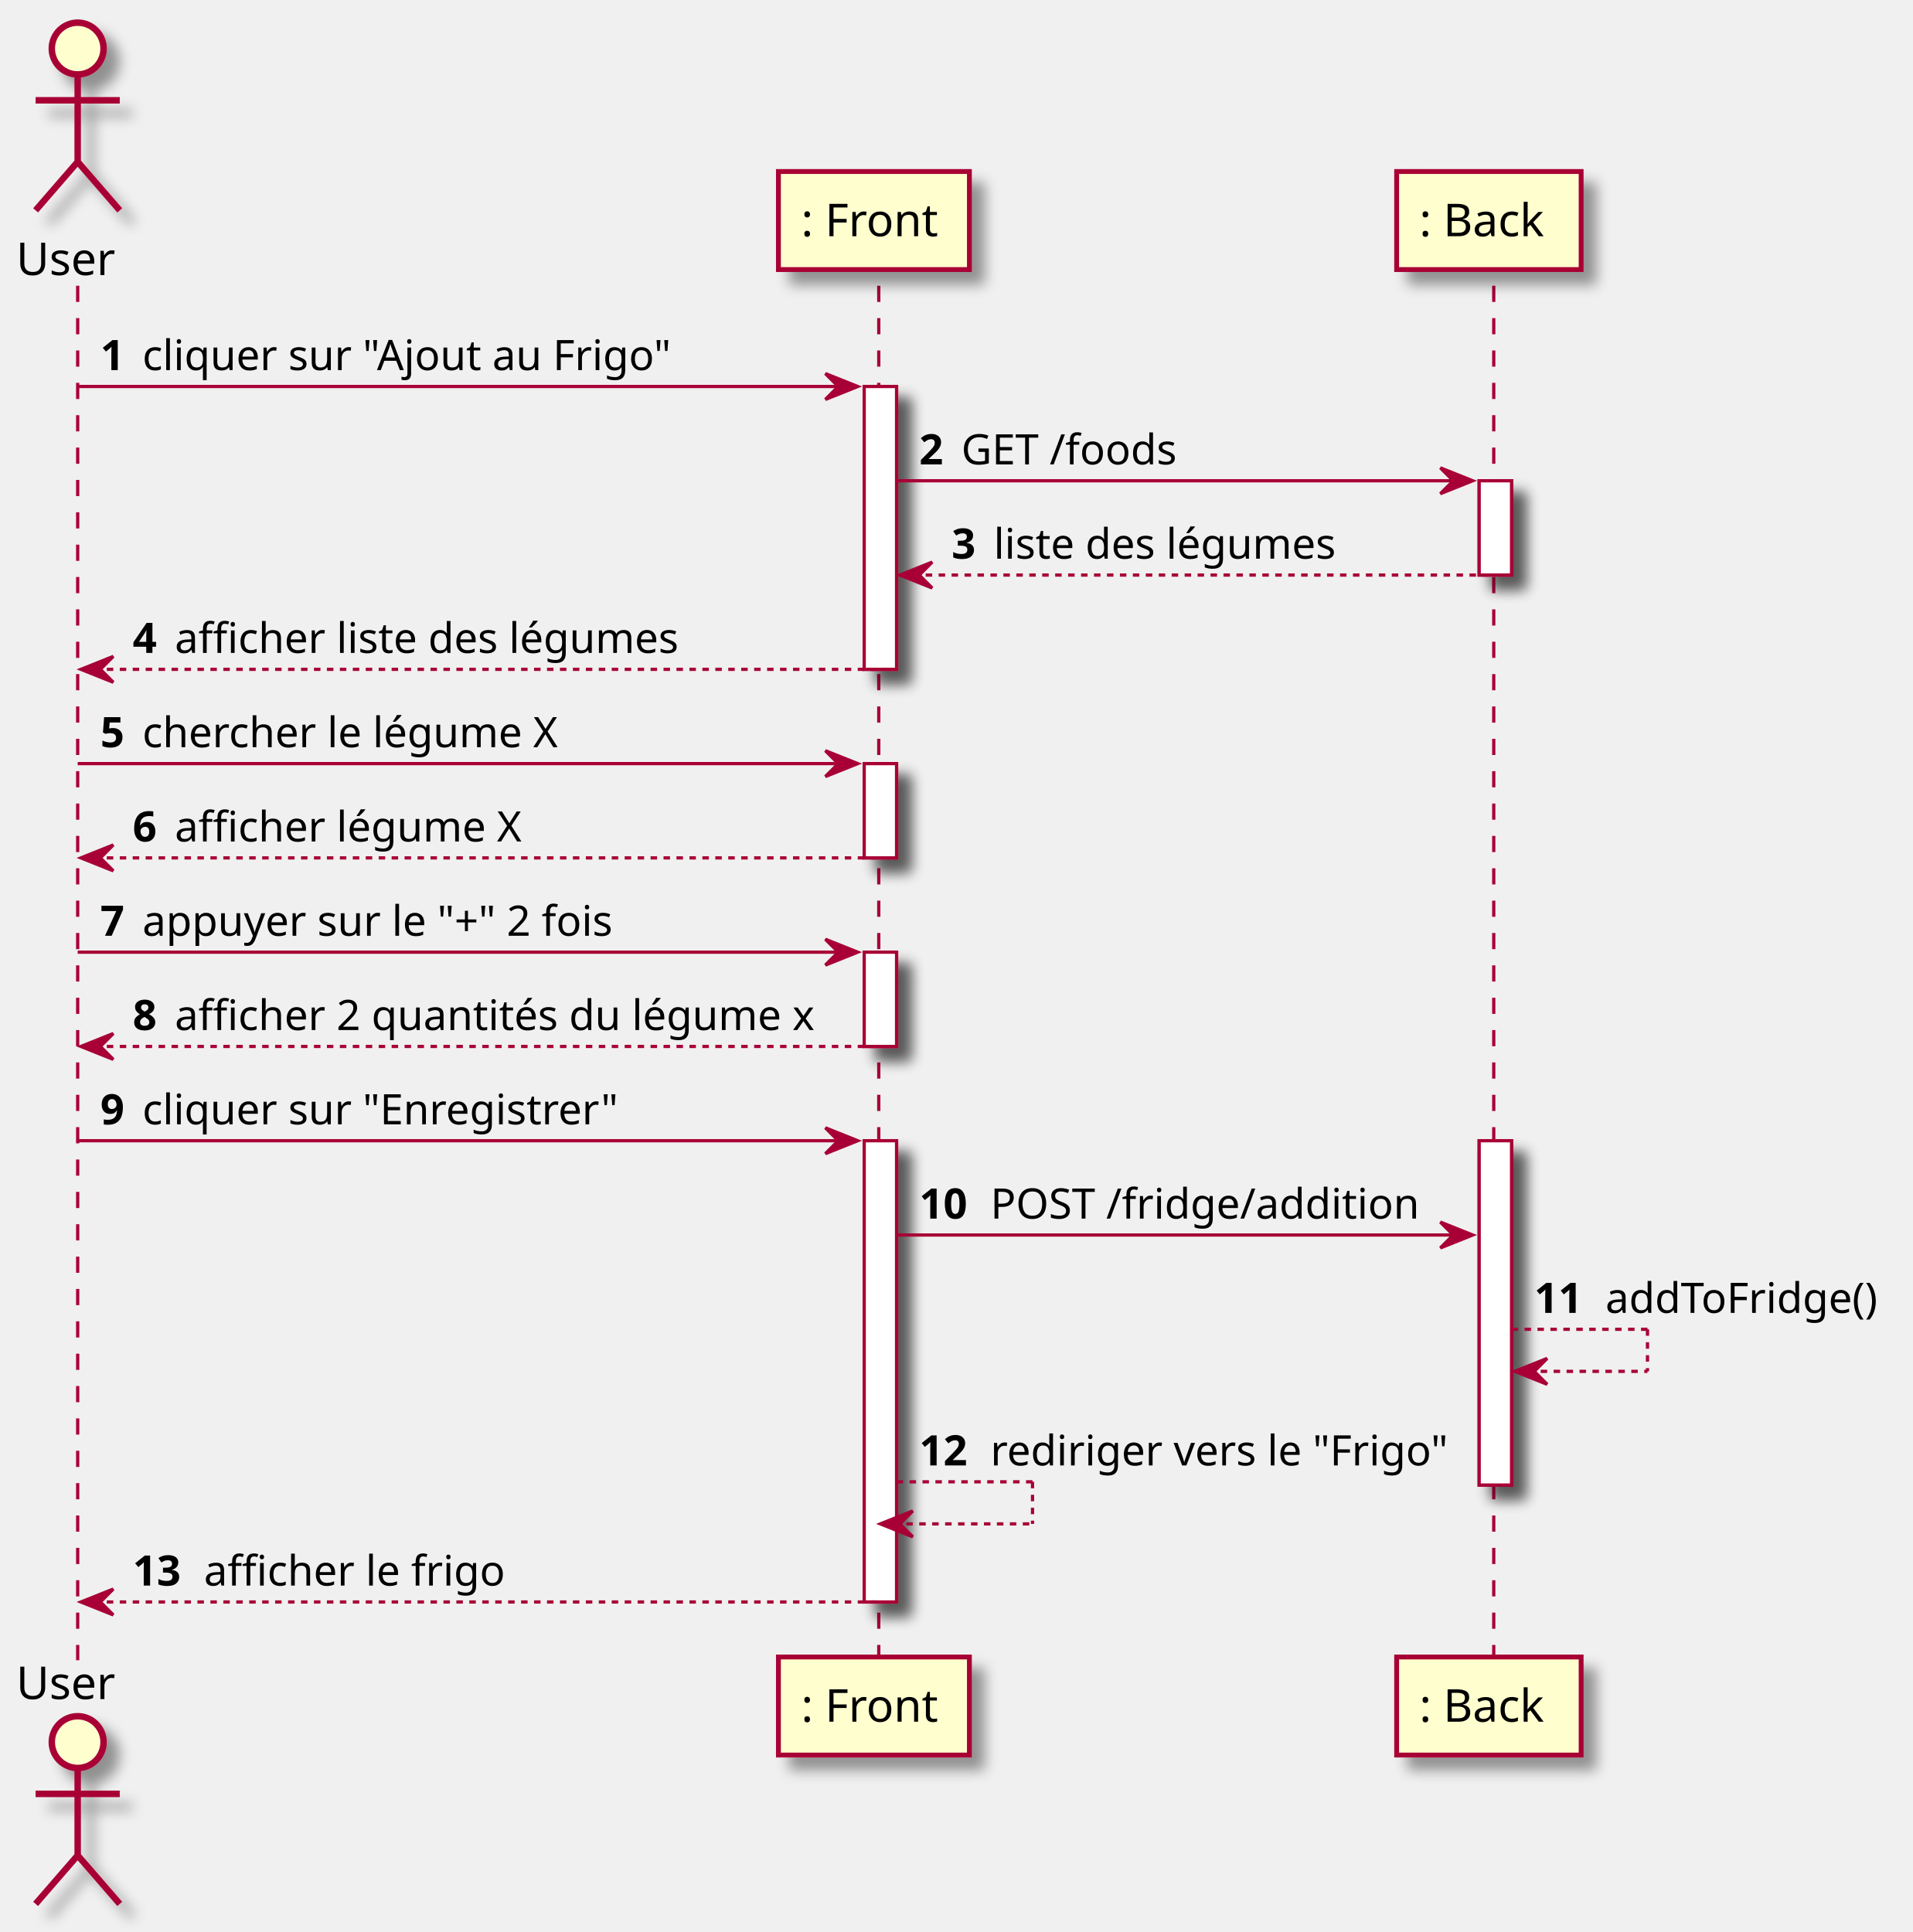
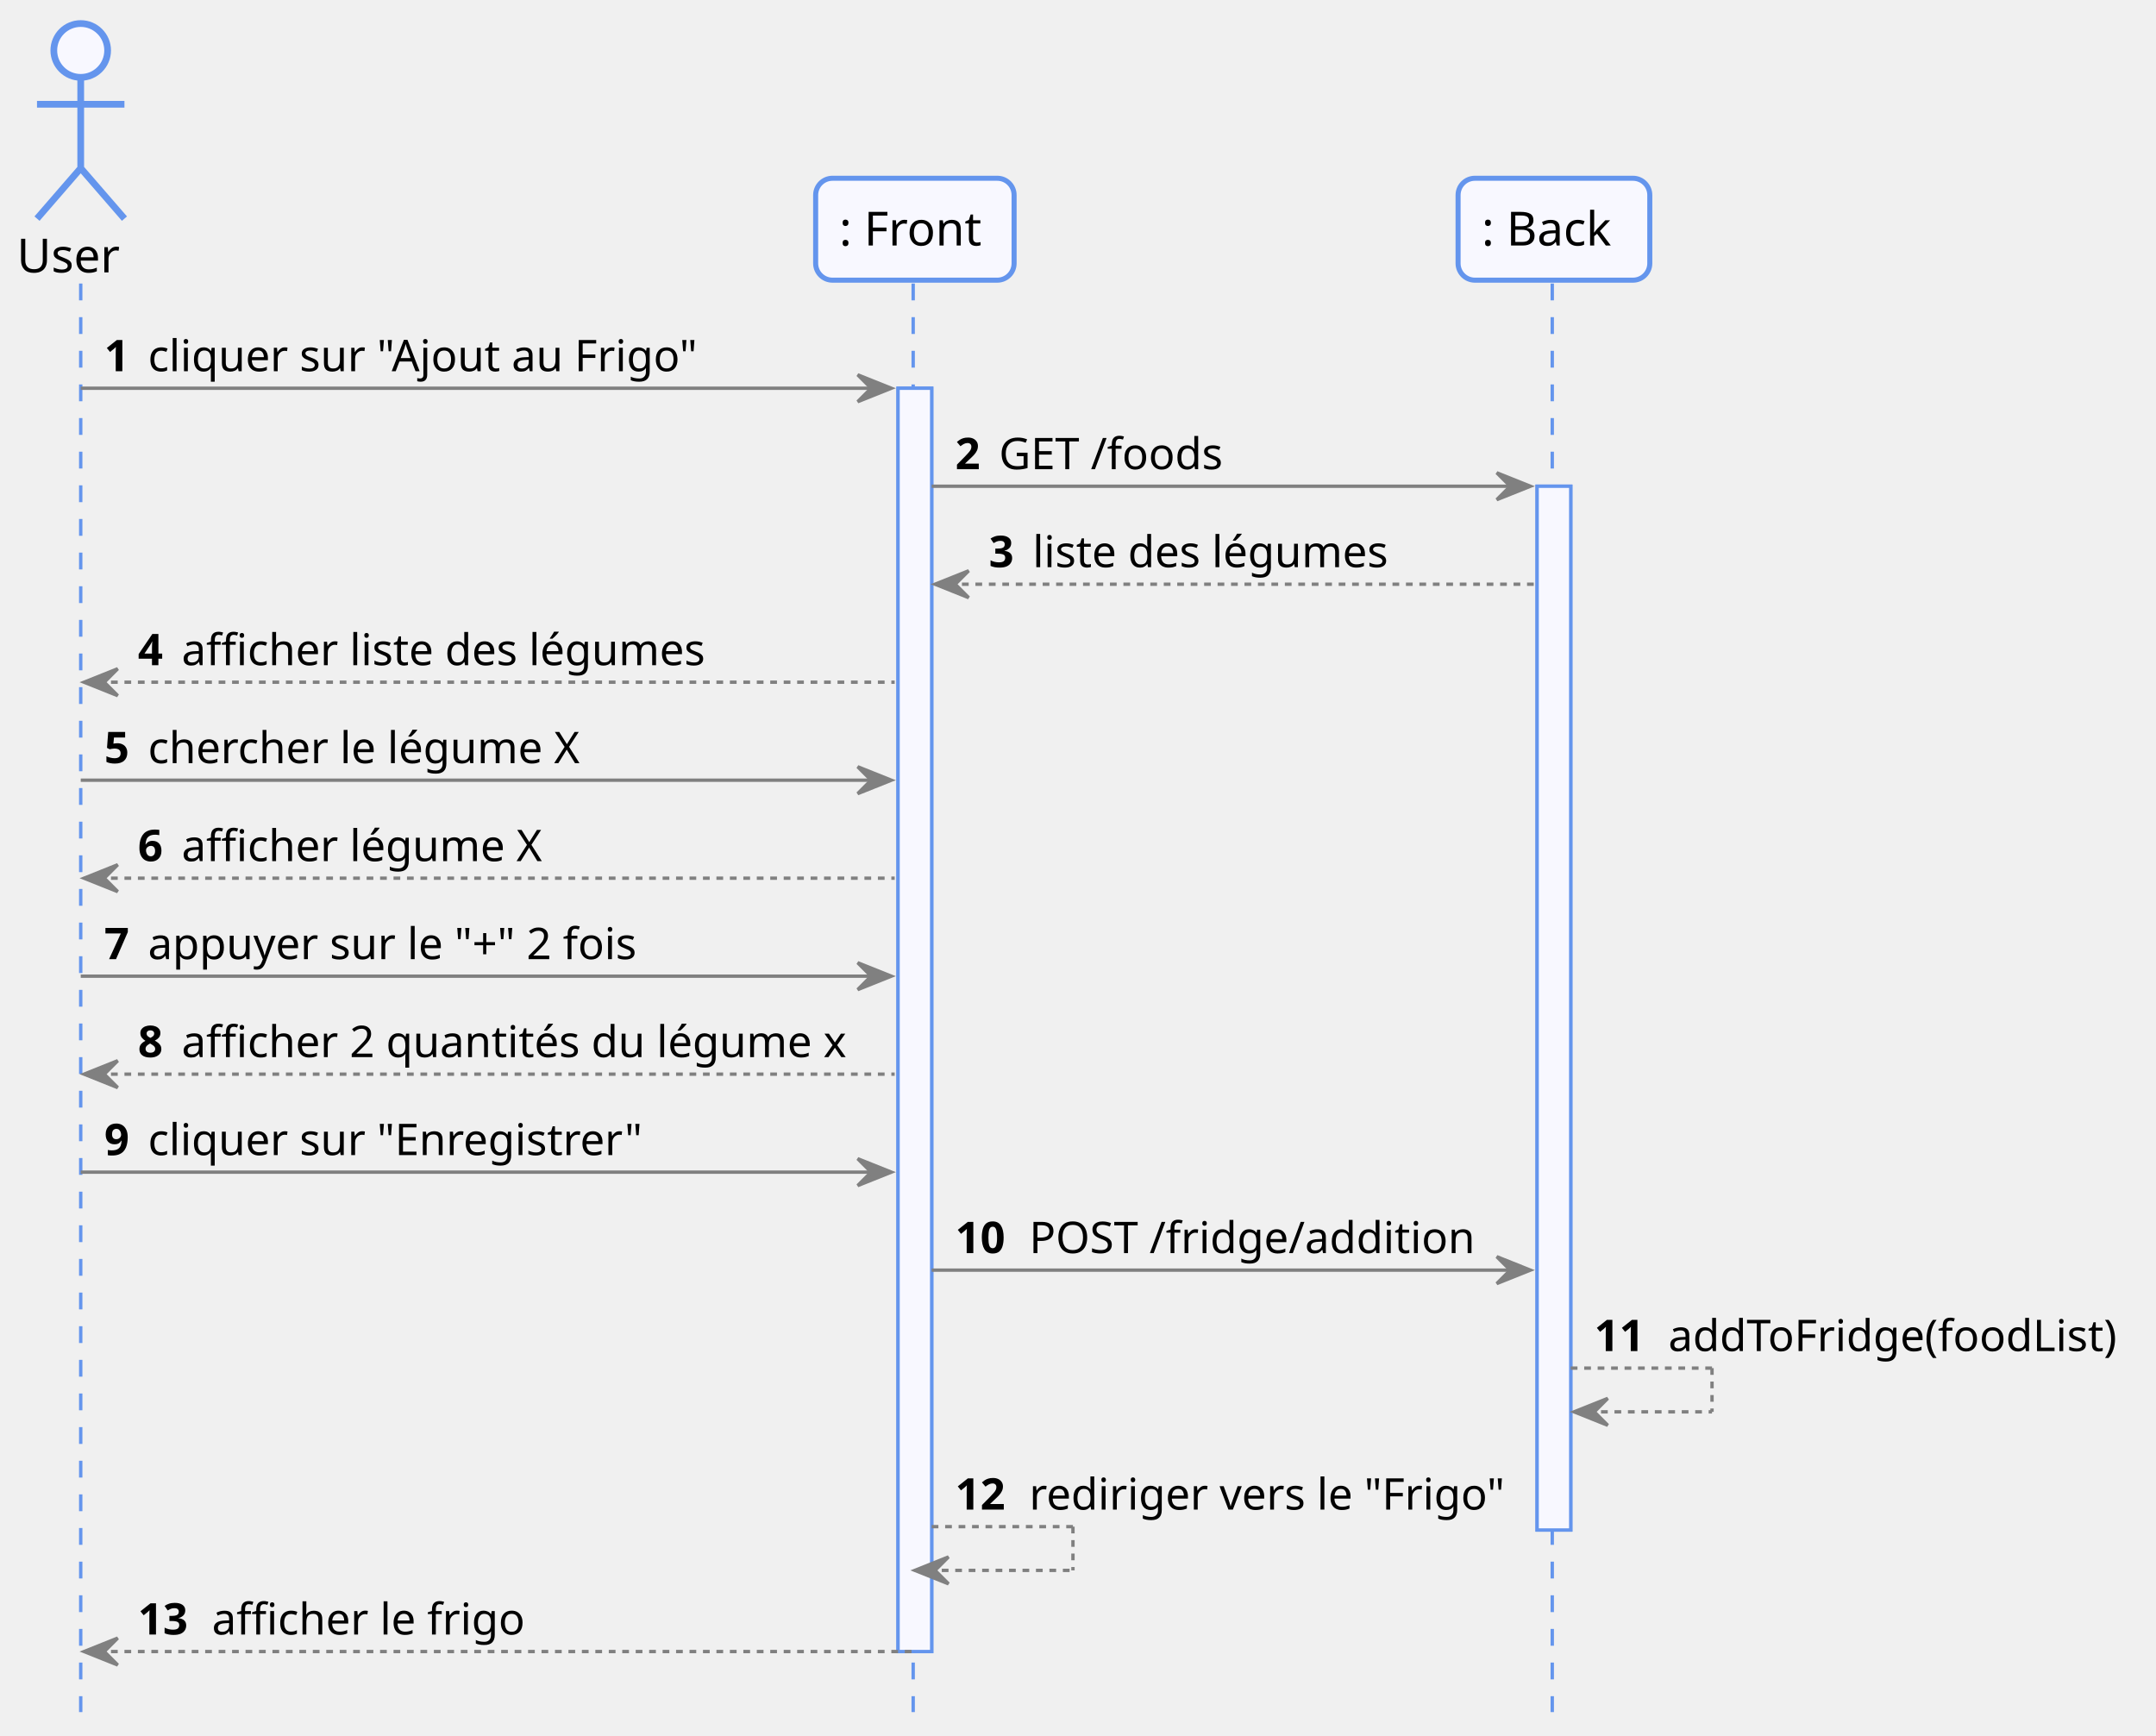
- <svg xmlns="http://www.w3.org/2000/svg" contentScriptType="application/ecmascript" contentStyleType="text/css" height="597px" preserveAspectRatio="none" style="width:591px;height:597px;" version="1.1" viewBox="0 0 591 597" width="591px" zoomAndPan="magnify">
-   <defs>
-     <filter height="300%" id="fl29quo2384yf" width="300%" x="-1" y="-1">
-       <feGaussianBlur result="blurOut" stdDeviation="2.0" />
-       <feColorMatrix in="blurOut" result="blurOut2" type="matrix" values="0 0 0 0 0 0 0 0 0 0 0 0 0 0 0 0 0 0 .4 0" />
-       <feOffset dx="4.0" dy="4.0" in="blurOut2" result="blurOut3" />
-       <feBlend in="SourceGraphic" in2="blurOut3" mode="normal" />
-     </filter>
-   </defs>
+ <svg xmlns="http://www.w3.org/2000/svg" contentScriptType="application/ecmascript" contentStyleType="text/css" height="516px" preserveAspectRatio="none" style="width:641px;height:516px;" version="1.1" viewBox="0 0 641 516" width="641px" zoomAndPan="magnify">
+   <defs />
  <g>
-     <rect fill="#FFFFFF" filter="url(#fl29quo2384yf)" height="87.398" style="stroke: #A80036; stroke-width: 1.0;" width="10" x="267" y="119.43" />
-     <rect fill="#FFFFFF" filter="url(#fl29quo2384yf)" height="29.133" style="stroke: #A80036; stroke-width: 1.0;" width="10" x="267" y="235.961" />
-     <rect fill="#FFFFFF" filter="url(#fl29quo2384yf)" height="29.133" style="stroke: #A80036; stroke-width: 1.0;" width="10" x="267" y="294.227" />
-     <rect fill="#FFFFFF" filter="url(#fl29quo2384yf)" height="142.531" style="stroke: #A80036; stroke-width: 1.0;" width="10" x="267" y="352.492" />
-     <rect fill="#FFFFFF" filter="url(#fl29quo2384yf)" height="29.133" style="stroke: #A80036; stroke-width: 1.0;" width="10" x="457" y="148.562" />
-     <rect fill="#FFFFFF" filter="url(#fl29quo2384yf)" height="106.398" style="stroke: #A80036; stroke-width: 1.0;" width="10" x="457" y="352.492" />
-     <line style="stroke: #A80036; stroke-width: 1.0; stroke-dasharray: 5.0,5.0;" x1="24" x2="24" y1="88.297" y2="513.023" />
-     <line style="stroke: #A80036; stroke-width: 1.0; stroke-dasharray: 5.0,5.0;" x1="271.5" x2="271.5" y1="88.297" y2="513.023" />
-     <line style="stroke: #A80036; stroke-width: 1.0; stroke-dasharray: 5.0,5.0;" x1="461.5" x2="461.5" y1="88.297" y2="513.023" />
-     <text fill="#000000" font-family="sans-serif" font-size="14" lengthAdjust="spacingAndGlyphs" textLength="32" x="5" y="84.995">User</text>
-     <ellipse cx="24" cy="15" fill="#FEFECE" filter="url(#fl29quo2384yf)" rx="8" ry="8" style="stroke: #A80036; stroke-width: 2.0;" />
-     <path d="M24,23 L24,50 M11,31 L37,31 M24,50 L11,65 M24,50 L37,65 " fill="none" filter="url(#fl29quo2384yf)" style="stroke: #A80036; stroke-width: 2.0;" />
-     <text fill="#000000" font-family="sans-serif" font-size="14" lengthAdjust="spacingAndGlyphs" textLength="32" x="5" y="525.019">User</text>
-     <ellipse cx="24" cy="538.32" fill="#FEFECE" filter="url(#fl29quo2384yf)" rx="8" ry="8" style="stroke: #A80036; stroke-width: 2.0;" />
-     <path d="M24,546.32 L24,573.32 M11,554.32 L37,554.32 M24,573.32 L11,588.32 M24,573.32 L37,588.32 " fill="none" filter="url(#fl29quo2384yf)" style="stroke: #A80036; stroke-width: 2.0;" />
-     <rect fill="#FEFECE" filter="url(#fl29quo2384yf)" height="30.297" style="stroke: #A80036; stroke-width: 1.5;" width="59" x="240.5" y="53" />
-     <text fill="#000000" font-family="sans-serif" font-size="14" lengthAdjust="spacingAndGlyphs" textLength="45" x="247.5" y="72.995">: Front</text>
-     <rect fill="#FEFECE" filter="url(#fl29quo2384yf)" height="30.297" style="stroke: #A80036; stroke-width: 1.5;" width="59" x="240.5" y="512.023" />
-     <text fill="#000000" font-family="sans-serif" font-size="14" lengthAdjust="spacingAndGlyphs" textLength="45" x="247.5" y="532.019">: Front</text>
-     <rect fill="#FEFECE" filter="url(#fl29quo2384yf)" height="30.297" style="stroke: #A80036; stroke-width: 1.5;" width="57" x="431.5" y="53" />
-     <text fill="#000000" font-family="sans-serif" font-size="14" lengthAdjust="spacingAndGlyphs" textLength="43" x="438.5" y="72.995">: Back</text>
-     <rect fill="#FEFECE" filter="url(#fl29quo2384yf)" height="30.297" style="stroke: #A80036; stroke-width: 1.5;" width="57" x="431.5" y="512.023" />
-     <text fill="#000000" font-family="sans-serif" font-size="14" lengthAdjust="spacingAndGlyphs" textLength="43" x="438.5" y="532.019">: Back</text>
-     <rect fill="#FFFFFF" filter="url(#fl29quo2384yf)" height="87.398" style="stroke: #A80036; stroke-width: 1.0;" width="10" x="267" y="119.43" />
-     <rect fill="#FFFFFF" filter="url(#fl29quo2384yf)" height="29.133" style="stroke: #A80036; stroke-width: 1.0;" width="10" x="267" y="235.961" />
-     <rect fill="#FFFFFF" filter="url(#fl29quo2384yf)" height="29.133" style="stroke: #A80036; stroke-width: 1.0;" width="10" x="267" y="294.227" />
-     <rect fill="#FFFFFF" filter="url(#fl29quo2384yf)" height="142.531" style="stroke: #A80036; stroke-width: 1.0;" width="10" x="267" y="352.492" />
-     <rect fill="#FFFFFF" filter="url(#fl29quo2384yf)" height="29.133" style="stroke: #A80036; stroke-width: 1.0;" width="10" x="457" y="148.562" />
-     <rect fill="#FFFFFF" filter="url(#fl29quo2384yf)" height="106.398" style="stroke: #A80036; stroke-width: 1.0;" width="10" x="457" y="352.492" />
-     <polygon fill="#A80036" points="255,115.43,265,119.43,255,123.43,259,119.43" style="stroke: #A80036; stroke-width: 1.0;" />
-     <line style="stroke: #A80036; stroke-width: 1.0;" x1="24" x2="261" y1="119.43" y2="119.43" />
-     <text fill="#000000" font-family="sans-serif" font-size="13" font-weight="bold" lengthAdjust="spacingAndGlyphs" textLength="9" x="31" y="114.364">1</text>
-     <text fill="#000000" font-family="sans-serif" font-size="13" lengthAdjust="spacingAndGlyphs" textLength="168" x="44" y="114.364">cliquer sur "Ajout au Frigo"</text>
-     <polygon fill="#A80036" points="445,144.562,455,148.562,445,152.562,449,148.562" style="stroke: #A80036; stroke-width: 1.0;" />
-     <line style="stroke: #A80036; stroke-width: 1.0;" x1="277" x2="451" y1="148.562" y2="148.562" />
-     <text fill="#000000" font-family="sans-serif" font-size="13" font-weight="bold" lengthAdjust="spacingAndGlyphs" textLength="9" x="284" y="143.497">2</text>
-     <text fill="#000000" font-family="sans-serif" font-size="13" lengthAdjust="spacingAndGlyphs" textLength="68" x="297" y="143.497">GET /foods</text>
-     <polygon fill="#A80036" points="288,173.695,278,177.695,288,181.695,284,177.695" style="stroke: #A80036; stroke-width: 1.0;" />
-     <line style="stroke: #A80036; stroke-width: 1.0; stroke-dasharray: 2.0,2.0;" x1="282" x2="461" y1="177.695" y2="177.695" />
-     <text fill="#000000" font-family="sans-serif" font-size="13" font-weight="bold" lengthAdjust="spacingAndGlyphs" textLength="9" x="294" y="172.629">3</text>
-     <text fill="#000000" font-family="sans-serif" font-size="13" lengthAdjust="spacingAndGlyphs" textLength="112" x="307" y="172.629">liste des légumes</text>
-     <polygon fill="#A80036" points="35,202.828,25,206.828,35,210.828,31,206.828" style="stroke: #A80036; stroke-width: 1.0;" />
-     <line style="stroke: #A80036; stroke-width: 1.0; stroke-dasharray: 2.0,2.0;" x1="29" x2="271" y1="206.828" y2="206.828" />
-     <text fill="#000000" font-family="sans-serif" font-size="13" font-weight="bold" lengthAdjust="spacingAndGlyphs" textLength="9" x="41" y="201.762">4</text>
-     <text fill="#000000" font-family="sans-serif" font-size="13" lengthAdjust="spacingAndGlyphs" textLength="163" x="54" y="201.762">afficher liste des légumes</text>
-     <polygon fill="#A80036" points="255,231.961,265,235.961,255,239.961,259,235.961" style="stroke: #A80036; stroke-width: 1.0;" />
-     <line style="stroke: #A80036; stroke-width: 1.0;" x1="24" x2="261" y1="235.961" y2="235.961" />
-     <text fill="#000000" font-family="sans-serif" font-size="13" font-weight="bold" lengthAdjust="spacingAndGlyphs" textLength="9" x="31" y="230.895">5</text>
-     <text fill="#000000" font-family="sans-serif" font-size="13" lengthAdjust="spacingAndGlyphs" textLength="135" x="44" y="230.895">chercher le légume X</text>
-     <polygon fill="#A80036" points="35,261.094,25,265.094,35,269.094,31,265.094" style="stroke: #A80036; stroke-width: 1.0;" />
-     <line style="stroke: #A80036; stroke-width: 1.0; stroke-dasharray: 2.0,2.0;" x1="29" x2="271" y1="265.094" y2="265.094" />
-     <text fill="#000000" font-family="sans-serif" font-size="13" font-weight="bold" lengthAdjust="spacingAndGlyphs" textLength="9" x="41" y="260.028">6</text>
-     <text fill="#000000" font-family="sans-serif" font-size="13" lengthAdjust="spacingAndGlyphs" textLength="111" x="54" y="260.028">afficher légume X</text>
-     <polygon fill="#A80036" points="255,290.227,265,294.227,255,298.227,259,294.227" style="stroke: #A80036; stroke-width: 1.0;" />
-     <line style="stroke: #A80036; stroke-width: 1.0;" x1="24" x2="261" y1="294.227" y2="294.227" />
-     <text fill="#000000" font-family="sans-serif" font-size="13" font-weight="bold" lengthAdjust="spacingAndGlyphs" textLength="9" x="31" y="289.161">7</text>
-     <text fill="#000000" font-family="sans-serif" font-size="13" lengthAdjust="spacingAndGlyphs" textLength="154" x="44" y="289.161">appuyer sur le "+" 2 fois</text>
-     <polygon fill="#A80036" points="35,319.359,25,323.359,35,327.359,31,323.359" style="stroke: #A80036; stroke-width: 1.0;" />
-     <line style="stroke: #A80036; stroke-width: 1.0; stroke-dasharray: 2.0,2.0;" x1="29" x2="271" y1="323.359" y2="323.359" />
-     <text fill="#000000" font-family="sans-serif" font-size="13" font-weight="bold" lengthAdjust="spacingAndGlyphs" textLength="9" x="41" y="318.293">8</text>
-     <text fill="#000000" font-family="sans-serif" font-size="13" lengthAdjust="spacingAndGlyphs" textLength="206" x="54" y="318.293">afficher 2 quantités du légume x</text>
-     <polygon fill="#A80036" points="255,348.492,265,352.492,255,356.492,259,352.492" style="stroke: #A80036; stroke-width: 1.0;" />
-     <line style="stroke: #A80036; stroke-width: 1.0;" x1="24" x2="261" y1="352.492" y2="352.492" />
-     <text fill="#000000" font-family="sans-serif" font-size="13" font-weight="bold" lengthAdjust="spacingAndGlyphs" textLength="9" x="31" y="347.426">9</text>
-     <text fill="#000000" font-family="sans-serif" font-size="13" lengthAdjust="spacingAndGlyphs" textLength="150" x="44" y="347.426">cliquer sur "Enregistrer"</text>
-     <polygon fill="#A80036" points="445,377.625,455,381.625,445,385.625,449,381.625" style="stroke: #A80036; stroke-width: 1.0;" />
-     <line style="stroke: #A80036; stroke-width: 1.0;" x1="277" x2="451" y1="381.625" y2="381.625" />
-     <text fill="#000000" font-family="sans-serif" font-size="13" font-weight="bold" lengthAdjust="spacingAndGlyphs" textLength="18" x="284" y="376.559">10</text>
-     <text fill="#000000" font-family="sans-serif" font-size="13" lengthAdjust="spacingAndGlyphs" textLength="133" x="306" y="376.559">POST /fridge/addition</text>
-     <line style="stroke: #A80036; stroke-width: 1.0; stroke-dasharray: 2.0,2.0;" x1="467" x2="509" y1="410.758" y2="410.758" />
-     <line style="stroke: #A80036; stroke-width: 1.0; stroke-dasharray: 2.0,2.0;" x1="509" x2="509" y1="410.758" y2="423.758" />
-     <line style="stroke: #A80036; stroke-width: 1.0; stroke-dasharray: 2.0,2.0;" x1="468" x2="509" y1="423.758" y2="423.758" />
-     <polygon fill="#A80036" points="478,419.758,468,423.758,478,427.758,474,423.758" style="stroke: #A80036; stroke-width: 1.0;" />
-     <text fill="#000000" font-family="sans-serif" font-size="13" font-weight="bold" lengthAdjust="spacingAndGlyphs" textLength="18" x="474" y="405.692">11</text>
-     <text fill="#000000" font-family="sans-serif" font-size="13" lengthAdjust="spacingAndGlyphs" textLength="88" x="496" y="405.692">addToFridge()</text>
-     <line style="stroke: #A80036; stroke-width: 1.0; stroke-dasharray: 2.0,2.0;" x1="277" x2="319" y1="457.891" y2="457.891" />
-     <line style="stroke: #A80036; stroke-width: 1.0; stroke-dasharray: 2.0,2.0;" x1="319" x2="319" y1="457.891" y2="470.891" />
-     <line style="stroke: #A80036; stroke-width: 1.0; stroke-dasharray: 2.0,2.0;" x1="272" x2="319" y1="470.891" y2="470.891" />
-     <polygon fill="#A80036" points="282,466.891,272,470.891,282,474.891,278,470.891" style="stroke: #A80036; stroke-width: 1.0;" />
-     <text fill="#000000" font-family="sans-serif" font-size="13" font-weight="bold" lengthAdjust="spacingAndGlyphs" textLength="18" x="284" y="452.825">12</text>
-     <text fill="#000000" font-family="sans-serif" font-size="13" lengthAdjust="spacingAndGlyphs" textLength="144" x="306" y="452.825">rediriger vers le "Frigo"</text>
-     <polygon fill="#A80036" points="35,491.023,25,495.023,35,499.023,31,495.023" style="stroke: #A80036; stroke-width: 1.0;" />
-     <line style="stroke: #A80036; stroke-width: 1.0; stroke-dasharray: 2.0,2.0;" x1="29" x2="271" y1="495.023" y2="495.023" />
-     <text fill="#000000" font-family="sans-serif" font-size="13" font-weight="bold" lengthAdjust="spacingAndGlyphs" textLength="18" x="41" y="489.957">13</text>
-     <text fill="#000000" font-family="sans-serif" font-size="13" lengthAdjust="spacingAndGlyphs" textLength="94" x="63" y="489.957">afficher le frigo</text>
+     <rect fill="#F8F8FF" height="375.594" style="stroke:#6495ED;stroke-width:1.0;" width="10" x="267" y="115.43" />
+     <rect fill="#F8F8FF" height="310.328" style="stroke:#6495ED;stroke-width:1.0;" width="10" x="457" y="144.562" />
+     <line style="stroke:#6495ED;stroke-width:1.0;stroke-dasharray:5.0,5.0;" x1="24" x2="24" y1="84.297" y2="509.023" />
+     <line style="stroke:#6495ED;stroke-width:1.0;stroke-dasharray:5.0,5.0;" x1="271.5" x2="271.5" y1="84.297" y2="509.023" />
+     <line style="stroke:#6495ED;stroke-width:1.0;stroke-dasharray:5.0,5.0;" x1="461.5" x2="461.5" y1="84.297" y2="509.023" />
+     <text fill="#000000" font-family="sans-serif" font-size="14" lengthAdjust="spacingAndGlyphs" textLength="32" x="5" y="80.995">User</text>
+     <ellipse cx="24" cy="15" fill="#F8F8FF" rx="8" ry="8" style="stroke:#6495ED;stroke-width:2.0;" />
+     <path d="M24,23 L24,50 M11,31 L37,31 M24,50 L11,65 M24,50 L37,65 " fill="none" style="stroke:#6495ED;stroke-width:2.0;" />
+     <rect fill="#F8F8FF" height="30.297" rx="5" ry="5" style="stroke:#6495ED;stroke-width:1.5;" width="59" x="242.5" y="53" />
+     <text fill="#000000" font-family="sans-serif" font-size="14" lengthAdjust="spacingAndGlyphs" textLength="45" x="249.5" y="72.995">: Front</text>
+     <rect fill="#F8F8FF" height="30.297" rx="5" ry="5" style="stroke:#6495ED;stroke-width:1.5;" width="57" x="433.5" y="53" />
+     <text fill="#000000" font-family="sans-serif" font-size="14" lengthAdjust="spacingAndGlyphs" textLength="43" x="440.5" y="72.995">: Back</text>
+     <rect fill="#F8F8FF" height="375.594" style="stroke:#6495ED;stroke-width:1.0;" width="10" x="267" y="115.43" />
+     <rect fill="#F8F8FF" height="310.328" style="stroke:#6495ED;stroke-width:1.0;" width="10" x="457" y="144.562" />
+     <polygon fill="#808080" points="255,111.43,265,115.43,255,119.43,259,115.43" style="stroke:#808080;stroke-width:1.0;" />
+     <line style="stroke:#808080;stroke-width:1.0;" x1="24" x2="261" y1="115.43" y2="115.43" />
+     <text fill="#000000" font-family="sans-serif" font-size="13" font-weight="bold" lengthAdjust="spacingAndGlyphs" textLength="9" x="31" y="110.364">1</text>
+     <text fill="#000000" font-family="sans-serif" font-size="13" lengthAdjust="spacingAndGlyphs" textLength="168" x="44" y="110.364">cliquer sur "Ajout au Frigo"</text>
+     <polygon fill="#808080" points="445,140.562,455,144.562,445,148.562,449,144.562" style="stroke:#808080;stroke-width:1.0;" />
+     <line style="stroke:#808080;stroke-width:1.0;" x1="277" x2="451" y1="144.562" y2="144.562" />
+     <text fill="#000000" font-family="sans-serif" font-size="13" font-weight="bold" lengthAdjust="spacingAndGlyphs" textLength="9" x="284" y="139.497">2</text>
+     <text fill="#000000" font-family="sans-serif" font-size="13" lengthAdjust="spacingAndGlyphs" textLength="68" x="297" y="139.497">GET /foods</text>
+     <polygon fill="#808080" points="288,169.695,278,173.695,288,177.695,284,173.695" style="stroke:#808080;stroke-width:1.0;" />
+     <line style="stroke:#808080;stroke-width:1.0;stroke-dasharray:2.0,2.0;" x1="282" x2="456" y1="173.695" y2="173.695" />
+     <text fill="#000000" font-family="sans-serif" font-size="13" font-weight="bold" lengthAdjust="spacingAndGlyphs" textLength="9" x="294" y="168.629">3</text>
+     <text fill="#000000" font-family="sans-serif" font-size="13" lengthAdjust="spacingAndGlyphs" textLength="112" x="307" y="168.629">liste des légumes</text>
+     <polygon fill="#808080" points="35,198.828,25,202.828,35,206.828,31,202.828" style="stroke:#808080;stroke-width:1.0;" />
+     <line style="stroke:#808080;stroke-width:1.0;stroke-dasharray:2.0,2.0;" x1="29" x2="266" y1="202.828" y2="202.828" />
+     <text fill="#000000" font-family="sans-serif" font-size="13" font-weight="bold" lengthAdjust="spacingAndGlyphs" textLength="9" x="41" y="197.762">4</text>
+     <text fill="#000000" font-family="sans-serif" font-size="13" lengthAdjust="spacingAndGlyphs" textLength="163" x="54" y="197.762">afficher liste des légumes</text>
+     <polygon fill="#808080" points="255,227.961,265,231.961,255,235.961,259,231.961" style="stroke:#808080;stroke-width:1.0;" />
+     <line style="stroke:#808080;stroke-width:1.0;" x1="24" x2="261" y1="231.961" y2="231.961" />
+     <text fill="#000000" font-family="sans-serif" font-size="13" font-weight="bold" lengthAdjust="spacingAndGlyphs" textLength="9" x="31" y="226.895">5</text>
+     <text fill="#000000" font-family="sans-serif" font-size="13" lengthAdjust="spacingAndGlyphs" textLength="135" x="44" y="226.895">chercher le légume X</text>
+     <polygon fill="#808080" points="35,257.094,25,261.094,35,265.094,31,261.094" style="stroke:#808080;stroke-width:1.0;" />
+     <line style="stroke:#808080;stroke-width:1.0;stroke-dasharray:2.0,2.0;" x1="29" x2="266" y1="261.094" y2="261.094" />
+     <text fill="#000000" font-family="sans-serif" font-size="13" font-weight="bold" lengthAdjust="spacingAndGlyphs" textLength="9" x="41" y="256.028">6</text>
+     <text fill="#000000" font-family="sans-serif" font-size="13" lengthAdjust="spacingAndGlyphs" textLength="111" x="54" y="256.028">afficher légume X</text>
+     <polygon fill="#808080" points="255,286.227,265,290.227,255,294.227,259,290.227" style="stroke:#808080;stroke-width:1.0;" />
+     <line style="stroke:#808080;stroke-width:1.0;" x1="24" x2="261" y1="290.227" y2="290.227" />
+     <text fill="#000000" font-family="sans-serif" font-size="13" font-weight="bold" lengthAdjust="spacingAndGlyphs" textLength="9" x="31" y="285.161">7</text>
+     <text fill="#000000" font-family="sans-serif" font-size="13" lengthAdjust="spacingAndGlyphs" textLength="154" x="44" y="285.161">appuyer sur le "+" 2 fois</text>
+     <polygon fill="#808080" points="35,315.359,25,319.359,35,323.359,31,319.359" style="stroke:#808080;stroke-width:1.0;" />
+     <line style="stroke:#808080;stroke-width:1.0;stroke-dasharray:2.0,2.0;" x1="29" x2="266" y1="319.359" y2="319.359" />
+     <text fill="#000000" font-family="sans-serif" font-size="13" font-weight="bold" lengthAdjust="spacingAndGlyphs" textLength="9" x="41" y="314.293">8</text>
+     <text fill="#000000" font-family="sans-serif" font-size="13" lengthAdjust="spacingAndGlyphs" textLength="206" x="54" y="314.293">afficher 2 quantités du légume x</text>
+     <polygon fill="#808080" points="255,344.492,265,348.492,255,352.492,259,348.492" style="stroke:#808080;stroke-width:1.0;" />
+     <line style="stroke:#808080;stroke-width:1.0;" x1="24" x2="261" y1="348.492" y2="348.492" />
+     <text fill="#000000" font-family="sans-serif" font-size="13" font-weight="bold" lengthAdjust="spacingAndGlyphs" textLength="9" x="31" y="343.426">9</text>
+     <text fill="#000000" font-family="sans-serif" font-size="13" lengthAdjust="spacingAndGlyphs" textLength="150" x="44" y="343.426">cliquer sur "Enregistrer"</text>
+     <polygon fill="#808080" points="445,373.625,455,377.625,445,381.625,449,377.625" style="stroke:#808080;stroke-width:1.0;" />
+     <line style="stroke:#808080;stroke-width:1.0;" x1="277" x2="451" y1="377.625" y2="377.625" />
+     <text fill="#000000" font-family="sans-serif" font-size="13" font-weight="bold" lengthAdjust="spacingAndGlyphs" textLength="18" x="284" y="372.559">10</text>
+     <text fill="#000000" font-family="sans-serif" font-size="13" lengthAdjust="spacingAndGlyphs" textLength="133" x="306" y="372.559">POST /fridge/addition</text>
+     <line style="stroke:#808080;stroke-width:1.0;stroke-dasharray:2.0,2.0;" x1="467" x2="509" y1="406.758" y2="406.758" />
+     <line style="stroke:#808080;stroke-width:1.0;stroke-dasharray:2.0,2.0;" x1="509" x2="509" y1="406.758" y2="419.758" />
+     <line style="stroke:#808080;stroke-width:1.0;stroke-dasharray:2.0,2.0;" x1="468" x2="509" y1="419.758" y2="419.758" />
+     <polygon fill="#808080" points="478,415.758,468,419.758,478,423.758,474,419.758" style="stroke:#808080;stroke-width:1.0;" />
+     <text fill="#000000" font-family="sans-serif" font-size="13" font-weight="bold" lengthAdjust="spacingAndGlyphs" textLength="18" x="474" y="401.692">11</text>
+     <text fill="#000000" font-family="sans-serif" font-size="13" lengthAdjust="spacingAndGlyphs" textLength="138" x="496" y="401.692">addToFridge(foodList)</text>
+     <line style="stroke:#808080;stroke-width:1.0;stroke-dasharray:2.0,2.0;" x1="277" x2="319" y1="453.891" y2="453.891" />
+     <line style="stroke:#808080;stroke-width:1.0;stroke-dasharray:2.0,2.0;" x1="319" x2="319" y1="453.891" y2="466.891" />
+     <line style="stroke:#808080;stroke-width:1.0;stroke-dasharray:2.0,2.0;" x1="272" x2="319" y1="466.891" y2="466.891" />
+     <polygon fill="#808080" points="282,462.891,272,466.891,282,470.891,278,466.891" style="stroke:#808080;stroke-width:1.0;" />
+     <text fill="#000000" font-family="sans-serif" font-size="13" font-weight="bold" lengthAdjust="spacingAndGlyphs" textLength="18" x="284" y="448.825">12</text>
+     <text fill="#000000" font-family="sans-serif" font-size="13" lengthAdjust="spacingAndGlyphs" textLength="144" x="306" y="448.825">rediriger vers le "Frigo"</text>
+     <polygon fill="#808080" points="35,487.023,25,491.023,35,495.023,31,491.023" style="stroke:#808080;stroke-width:1.0;" />
+     <line style="stroke:#808080;stroke-width:1.0;stroke-dasharray:2.0,2.0;" x1="29" x2="271" y1="491.023" y2="491.023" />
+     <text fill="#000000" font-family="sans-serif" font-size="13" font-weight="bold" lengthAdjust="spacingAndGlyphs" textLength="18" x="41" y="485.957">13</text>
+     <text fill="#000000" font-family="sans-serif" font-size="13" lengthAdjust="spacingAndGlyphs" textLength="94" x="63" y="485.957">afficher le frigo</text>
  </g>
</svg>
